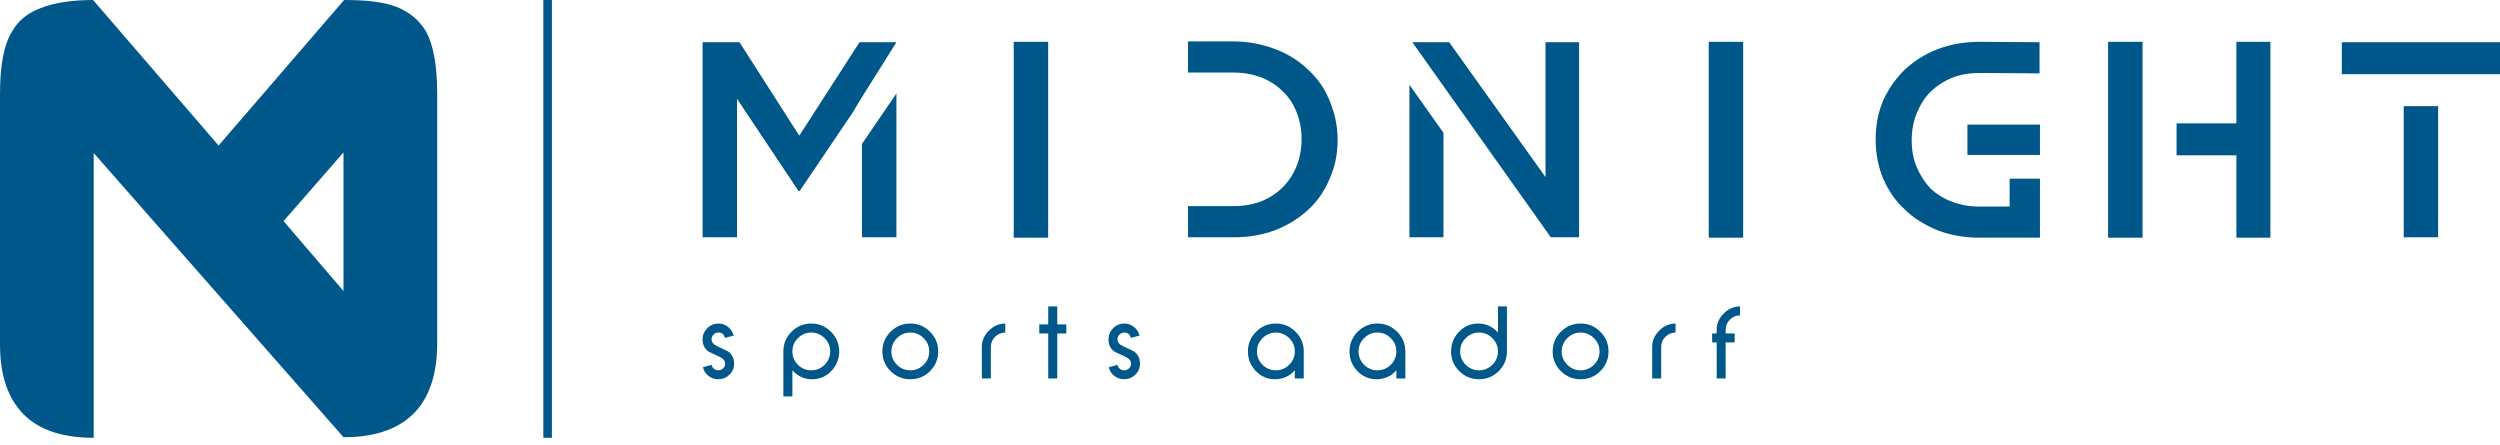
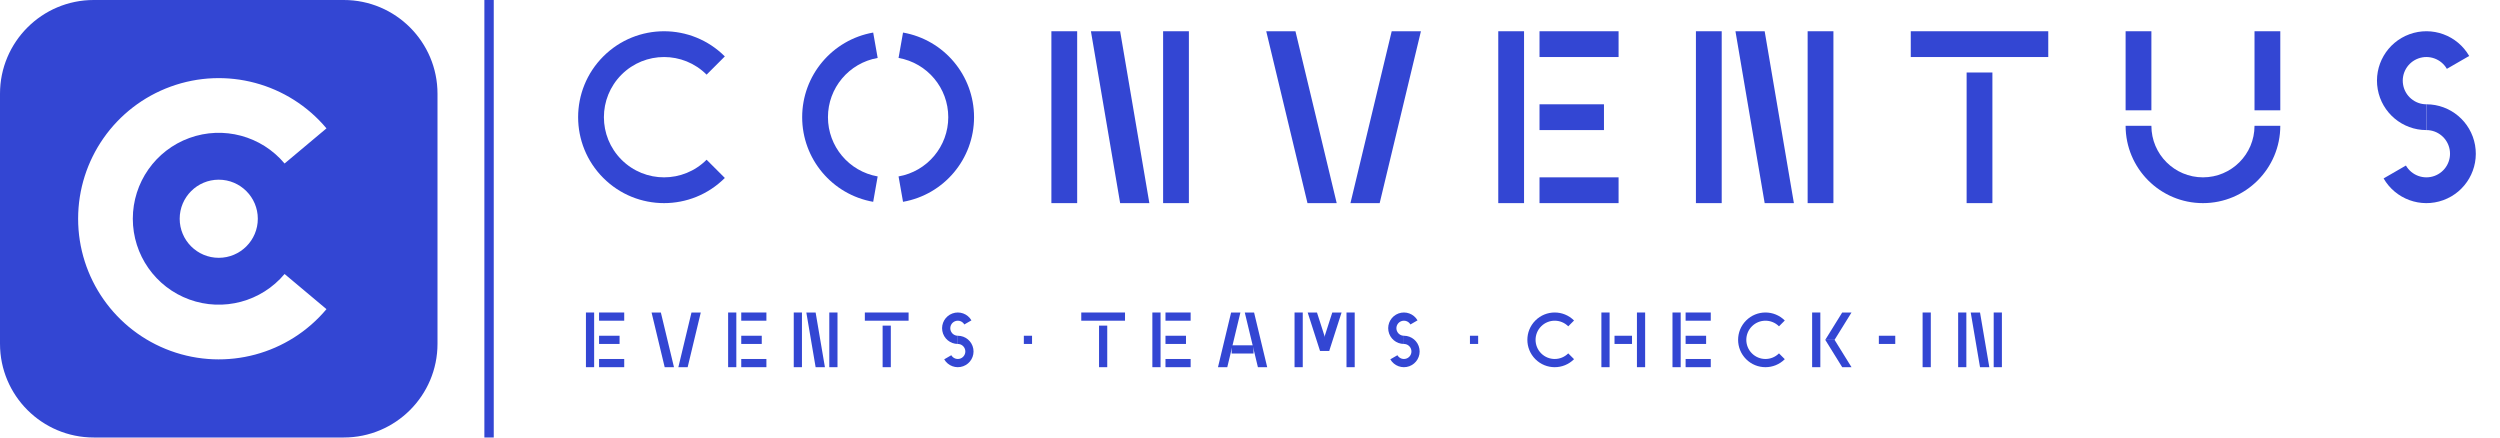
- <svg xmlns="http://www.w3.org/2000/svg" viewBox="0 0 315 56">
-   <path fill="#00578a" d="M92.496 45.824C92.496 46.371 92.301 46.832 91.906 47.215C91.512 47.594 91.043 47.785 90.5 47.785C90.039 47.785 89.629 47.645 89.266 47.359C88.898 47.07 88.664 46.707 88.566 46.27L89.656 45.969C89.676 46.074 89.711 46.164 89.762 46.25C89.816 46.332 89.883 46.406 89.957 46.465C90.031 46.527 90.117 46.574 90.211 46.609C90.301 46.645 90.398 46.66 90.5 46.66C90.742 46.66 90.945 46.578 91.113 46.414C91.285 46.25 91.371 46.055 91.371 45.824C91.371 45.461 91.125 45.164 90.633 44.941C90.203 44.738 89.875 44.586 89.648 44.48C89.418 44.375 89.293 44.312 89.266 44.293C88.773 43.945 88.527 43.434 88.527 42.758C88.527 42.215 88.723 41.746 89.113 41.355C89.508 40.961 89.977 40.766 90.523 40.766C90.969 40.766 91.375 40.906 91.738 41.195C92.102 41.48 92.336 41.844 92.438 42.285L91.34 42.578C91.238 42.125 90.965 41.902 90.523 41.902C90.293 41.902 90.086 41.984 89.91 42.152C89.742 42.32 89.656 42.523 89.656 42.758C89.656 43.117 89.902 43.41 90.395 43.637C90.82 43.836 91.148 43.988 91.371 44.098C91.598 44.207 91.727 44.273 91.758 44.293C92.25 44.648 92.496 45.16 92.496 45.824ZM92.496 45.824" />
-   <path fill="#00578a" d="M104.602 44.281C104.602 43.629 104.367 43.07 103.898 42.605C103.43 42.137 102.875 41.902 102.223 41.902C101.57 41.902 101.008 42.137 100.539 42.605C100.074 43.07 99.84 43.629 99.84 44.281C99.84 44.934 100.074 45.492 100.539 45.965C101.008 46.43 101.57 46.66 102.223 46.66C102.875 46.66 103.43 46.43 103.898 45.965C104.367 45.492 104.602 44.934 104.602 44.281ZM105.738 44.281C105.738 45.234 105.406 46.059 104.742 46.75C104.082 47.441 103.277 47.785 102.336 47.785C101.34 47.785 100.512 47.41 99.84 46.66L99.84 49.945L98.703 49.945L98.703 44.281C98.703 43.316 99.047 42.488 99.734 41.801C100.426 41.109 101.254 40.766 102.223 40.766C103.184 40.766 104.012 41.109 104.703 41.801C105.395 42.488 105.738 43.316 105.738 44.281ZM105.738 44.281" />
-   <path fill="#00578a" d="M117.082 44.281C117.082 43.629 116.848 43.07 116.379 42.605C115.91 42.137 115.348 41.902 114.695 41.902C114.051 41.902 113.492 42.137 113.02 42.605C112.551 43.07 112.316 43.629 112.316 44.281C112.316 44.934 112.551 45.492 113.02 45.965C113.492 46.43 114.051 46.66 114.695 46.66C115.344 46.66 115.906 46.43 116.379 45.965C116.848 45.492 117.082 44.934 117.082 44.281ZM118.215 44.281C118.215 45.246 117.871 46.074 117.184 46.762C116.5 47.445 115.672 47.785 114.695 47.785C113.727 47.785 112.898 47.445 112.211 46.762C111.523 46.074 111.18 45.246 111.18 44.281C111.18 43.316 111.523 42.488 112.211 41.801C112.902 41.109 113.73 40.766 114.695 40.766C115.668 40.766 116.496 41.109 117.184 41.801C117.871 42.488 118.215 43.316 118.215 44.281ZM118.215 44.281" />
-   <path fill="#00578a" d="M126.664 41.902C126.164 41.902 125.734 42.078 125.383 42.434C125.027 42.789 124.848 43.215 124.848 43.715L124.848 47.688L123.711 47.688L123.711 43.715C123.711 42.938 124.008 42.25 124.605 41.656C125.199 41.062 125.883 40.766 126.664 40.766ZM126.664 41.902" />
-   <path fill="#00578a" d="M133.215 42.016L133.215 47.688L132.078 47.688L132.078 42.016L130.949 42.016L130.949 40.875L132.078 40.875L132.078 38.609L133.215 38.609L133.215 40.875L134.352 40.875L134.352 42.016ZM133.215 42.016" />
-   <path fill="#00578a" d="M143.637 45.824C143.637 46.371 143.441 46.832 143.047 47.215C142.652 47.594 142.184 47.785 141.645 47.785C141.184 47.785 140.77 47.645 140.406 47.359C140.039 47.07 139.805 46.707 139.707 46.27L140.801 45.969C140.816 46.074 140.852 46.164 140.906 46.25C140.957 46.332 141.023 46.406 141.098 46.465C141.172 46.527 141.258 46.574 141.352 46.609C141.445 46.645 141.543 46.66 141.645 46.66C141.883 46.66 142.086 46.578 142.254 46.414C142.43 46.25 142.516 46.055 142.516 45.824C142.516 45.461 142.27 45.164 141.777 44.941C141.348 44.738 141.016 44.586 140.789 44.48C140.562 44.375 140.434 44.312 140.406 44.293C139.914 43.945 139.668 43.434 139.668 42.758C139.668 42.215 139.863 41.746 140.254 41.355C140.648 40.961 141.117 40.766 141.664 40.766C142.109 40.766 142.516 40.906 142.879 41.195C143.242 41.48 143.477 41.844 143.578 42.285L142.48 42.578C142.379 42.125 142.105 41.902 141.664 41.902C141.434 41.902 141.23 41.984 141.051 42.152C140.883 42.32 140.801 42.523 140.801 42.758C140.801 43.117 141.043 43.41 141.535 43.637C141.961 43.836 142.289 43.988 142.516 44.098C142.742 44.207 142.867 44.273 142.898 44.293C143.391 44.648 143.637 45.16 143.637 45.824ZM143.637 45.824" />
-   <path fill="#00578a" d="M163.145 44.281C163.145 43.629 162.91 43.07 162.438 42.605C161.969 42.137 161.41 41.902 160.758 41.902C160.109 41.902 159.551 42.137 159.082 42.605C158.609 43.07 158.375 43.629 158.375 44.281C158.375 44.934 158.609 45.492 159.082 45.965C159.551 46.43 160.109 46.66 160.758 46.66C161.402 46.66 161.965 46.43 162.438 45.965C162.91 45.492 163.145 44.934 163.145 44.281ZM163.145 47.688L163.145 46.66C162.473 47.41 161.641 47.785 160.645 47.785C159.699 47.785 158.895 47.441 158.23 46.75C157.57 46.051 157.238 45.23 157.238 44.281C157.238 43.316 157.582 42.488 158.27 41.801C158.961 41.109 159.789 40.766 160.758 40.766C161.727 40.766 162.555 41.109 163.242 41.801C163.93 42.488 164.273 43.316 164.273 44.281L164.273 47.688ZM163.145 47.688" />
-   <path fill="#00578a" d="M175.941 44.281C175.941 43.629 175.707 43.07 175.238 42.605C174.77 42.137 174.207 41.902 173.555 41.902C172.91 41.902 172.352 42.137 171.879 42.605C171.41 43.07 171.176 43.629 171.176 44.281C171.176 44.934 171.41 45.492 171.879 45.965C172.352 46.43 172.91 46.66 173.555 46.66C174.203 46.66 174.766 46.43 175.238 45.965C175.707 45.492 175.941 44.934 175.941 44.281ZM175.941 47.688L175.941 46.66C175.273 47.41 174.441 47.785 173.441 47.785C172.5 47.785 171.695 47.441 171.027 46.75C170.367 46.051 170.039 45.23 170.039 44.281C170.039 43.316 170.383 42.488 171.07 41.801C171.762 41.109 172.59 40.766 173.555 40.766C174.527 40.766 175.355 41.109 176.043 41.801C176.73 42.488 177.074 43.316 177.074 44.281L177.074 47.688ZM175.941 47.688" />
-   <path fill="#00578a" d="M188.742 44.281C188.742 43.629 188.508 43.07 188.039 42.605C187.566 42.137 187.008 41.902 186.355 41.902C185.707 41.902 185.148 42.137 184.68 42.605C184.211 43.07 183.977 43.629 183.977 44.281C183.977 44.934 184.211 45.492 184.68 45.965C185.148 46.43 185.707 46.66 186.355 46.66C187.004 46.66 187.562 46.43 188.039 45.965C188.508 45.492 188.742 44.934 188.742 44.281ZM189.871 44.281C189.871 45.246 189.527 46.074 188.844 46.762C188.16 47.445 187.332 47.785 186.355 47.785C185.383 47.785 184.555 47.445 183.867 46.762C183.18 46.074 182.836 45.246 182.836 44.281C182.836 43.332 183.168 42.508 183.828 41.809C184.492 41.113 185.297 40.766 186.242 40.766C187.234 40.766 188.07 41.145 188.742 41.902L188.742 38.609L189.871 38.609ZM189.871 44.281" />
-   <path fill="#00578a" d="M201.543 44.281C201.543 43.629 201.309 43.07 200.836 42.605C200.367 42.137 199.805 41.902 199.156 41.902C198.508 41.902 197.949 42.137 197.48 42.605C197.008 43.07 196.773 43.629 196.773 44.281C196.773 44.934 197.008 45.492 197.48 45.965C197.949 46.43 198.508 46.66 199.156 46.66C199.801 46.66 200.363 46.43 200.836 45.965C201.309 45.492 201.543 44.934 201.543 44.281ZM202.672 44.281C202.672 45.246 202.328 46.074 201.641 46.762C200.957 47.445 200.129 47.785 199.156 47.785C198.184 47.785 197.355 47.445 196.668 46.762C195.98 46.074 195.637 45.246 195.637 44.281C195.637 43.316 195.98 42.488 196.668 41.801C197.359 41.109 198.188 40.766 199.156 40.766C200.125 40.766 200.953 41.109 201.641 41.801C202.328 42.488 202.672 43.316 202.672 44.281ZM202.672 44.281" />
-   <path fill="#00578a" d="M211.121 41.902C210.621 41.902 210.195 42.078 209.84 42.434C209.484 42.789 209.309 43.215 209.309 43.715L209.309 47.688L208.172 47.688L208.172 43.715C208.172 42.938 208.469 42.25 209.062 41.656C209.656 41.062 210.344 40.766 211.121 40.766ZM211.121 41.902" />
-   <path fill="#00578a" d="M219.246 39.738C218.75 39.738 218.324 39.918 217.965 40.277C217.609 40.633 217.434 41.059 217.434 41.555L217.434 42.016L218.57 42.016L218.57 43.145L217.434 43.145L217.434 47.688L216.301 47.688L216.301 43.145L215.73 43.145L215.73 42.016L216.301 42.016L216.301 41.555C216.301 40.777 216.598 40.094 217.191 39.5C217.785 38.906 218.473 38.609 219.246 38.609ZM219.246 39.738" />
-   <path fill="#00578a" d="M108.613 29.898L108.613 18.125L112.949 11.777L112.949 29.898ZM112.949 5.32C109.367 11 107.562 13.91 107.527 14.047L100.762 24.062L100.609 24.062L92.863 12.445L92.863 29.898L88.527 29.898L88.527 5.32L93.172 5.32L100.711 17.094L108.301 5.32ZM112.949 5.32" />
-   <path fill="#00578a" d="M132.07 15.543L132.07 29.949L127.73 29.949L127.73 5.27L132.07 5.27ZM132.07 15.543" />
-   <path fill="#00578a" d="M167.559 22.465C168.211 21.02 168.539 19.398 168.539 17.609C168.539 15.957 168.211 14.34 167.559 12.758C166.938 11.207 166.043 9.898 164.871 8.832C163.668 7.664 162.273 6.785 160.691 6.199C159.004 5.547 157.25 5.219 155.426 5.219L149.691 5.219L149.691 9.141L155.371 9.141C156.645 9.141 157.832 9.348 158.934 9.762C160.035 10.211 160.93 10.793 161.621 11.516C162.379 12.207 162.961 13.082 163.375 14.152C163.789 15.184 163.996 16.301 163.996 17.508C163.996 18.746 163.789 19.883 163.375 20.914C162.961 21.945 162.379 22.844 161.621 23.598C160.863 24.355 159.969 24.941 158.934 25.355C157.867 25.77 156.68 25.973 155.371 25.973L149.691 25.973L149.691 29.898L155.426 29.898C157.387 29.898 159.16 29.59 160.742 28.969C162.324 28.348 163.703 27.488 164.871 26.387C166.008 25.355 166.902 24.047 167.559 22.465ZM167.559 22.465" />
-   <path fill="#00578a" d="M177.59 29.898L177.59 10.691L181.875 16.73L181.875 29.898ZM194.734 5.32L198.965 5.32L198.965 29.898L195.402 29.898L177.953 5.32L182.598 5.32L194.734 22.309ZM194.734 5.32" />
-   <path fill="#00578a" d="M219.637 15.543L219.637 29.949L215.301 29.949L215.301 5.27L219.637 5.27ZM219.637 15.543" />
-   <path fill="#00578a" d="M247.895 19.52L247.895 15.699L257.035 15.699L257.035 19.52ZM257.035 22.516L257.035 29.949L249.445 29.949C247.551 29.949 245.777 29.641 244.129 29.02C242.406 28.297 241.027 27.418 239.996 26.387C238.859 25.355 237.949 24.047 237.262 22.465C236.641 20.949 236.332 19.312 236.332 17.559C236.332 15.805 236.641 14.184 237.262 12.703C237.949 11.191 238.859 9.883 239.996 8.781C241.168 7.68 242.543 6.82 244.129 6.199C245.746 5.578 247.516 5.27 249.445 5.27L256.984 5.32L256.984 9.246L249.445 9.195C248.137 9.195 246.965 9.402 245.934 9.812C244.867 10.262 243.953 10.863 243.199 11.621C242.508 12.309 241.941 13.203 241.492 14.305C241.082 15.34 240.875 16.457 240.875 17.66C240.875 18.934 241.082 20.055 241.492 21.02C241.906 22.016 242.477 22.91 243.199 23.703C243.988 24.461 244.902 25.027 245.934 25.406C246.965 25.82 248.137 26.027 249.445 26.027L253.215 26.027L253.215 22.516ZM257.035 22.516" />
-   <path fill="#00578a" d="M269.961 15.543L269.961 29.949L265.621 29.949L265.621 5.27L269.961 5.27ZM281.785 5.27L286.07 5.27L286.07 29.949L281.785 29.949L281.785 19.57L274.246 19.57L274.246 15.543L281.785 15.543ZM281.785 5.27" />
-   <path fill="#00578a" d="M307.203 9.348L295.07 9.348L295.07 5.32L315 5.32L315 9.348ZM302.867 13.375L302.867 29.898L307.203 29.898L307.203 13.375ZM302.867 13.375" />
-   <path fill="#00578a" d="M43.359 0C46.113 0 48.32 0.234 49.973 0.867C51.547 1.496 52.805 2.52 53.668 3.934C54.613 5.668 55.086 8.262 55.086 11.805L55.086 43.281C55.086 46.902 54.223 49.656 52.566 51.625C50.602 53.906 47.531 55.086 43.359 55.086L43.281 55.086L11.805 19.281L11.805 55.164C7.555 55.164 4.406 53.984 2.52 51.703C0.785 49.656 0 46.902 0 43.359L0 11.883C0 8.262 0.473 5.668 1.496 4.012C2.281 2.598 3.461 1.652 5.113 1.023C6.688 0.395 8.891 0 11.727 0L27.543 18.336ZM43.281 19.203L35.727 27.859L43.281 36.672ZM43.281 19.203" />
-   <path fill="#00578a" d="M68.461 0L69.539 0L69.539 55.164L68.461 55.164Z" />
+ <svg xmlns="http://www.w3.org/2000/svg" viewBox="0 0 320 56">
+   <path fill="#3346d3" fill-rule="evenodd" d="M12 0L44 0C50.627 0 56 5.373 56 12L56 44C56 50.627 50.627 56 44 56L12 56C5.373 56 0 50.627 0 44L0 12C0 5.373 5.373 0 12 0ZM41.789 39.57C36.925 45.367 28.954 47.503 21.844 44.914C14.733 42.326 10 35.567 10 28C10 20.433 14.733 13.674 21.844 11.086C28.954 8.497 36.925 10.633 41.789 16.43L36.426 20.929C33.454 17.387 28.583 16.082 24.238 17.663C19.892 19.245 17 23.376 17 28C17 32.624 19.892 36.755 24.238 38.337C28.583 39.918 33.454 38.613 36.426 35.071ZM33 28C33 30.761 30.761 33 28 33C25.239 33 23 30.761 23 28C23 25.239 25.239 23 28 23C30.761 23 33 25.239 33 28Z" />
+   <path fill="#3346d3" d="M62 0L63.2 0L63.2 56L62 56Z" />
+   <path fill="#3346d3" d="M92.778 22.778C88.482 27.074 81.518 27.074 77.222 22.778C72.926 18.482 72.926 11.518 77.222 7.222C81.518 2.926 88.482 2.926 92.778 7.222L90.445 9.555C87.438 6.548 82.562 6.548 79.555 9.555C76.548 12.562 76.548 17.438 79.555 20.445C82.562 23.452 87.438 23.452 90.445 20.445Z" />
+   <path fill="#3346d3" d="M115.588 4.167C120.845 5.094 124.678 9.662 124.678 15C124.678 20.338 120.845 24.906 115.588 25.833L115.015 22.583C118.695 21.934 121.378 18.737 121.378 15C121.378 11.263 118.695 8.066 115.015 7.417Z" />
+   <path fill="#3346d3" d="M111.768 25.833C106.511 24.906 102.678 20.338 102.678 15C102.678 9.662 106.511 5.094 111.768 4.167L112.341 7.417C108.661 8.066 105.978 11.263 105.978 15C105.978 18.737 108.661 21.934 112.341 22.583Z" />
+   <path fill="#3346d3" d="M134.578 4L137.878 4L137.878 26L134.578 26Z" />
+   <path fill="#3346d3" d="M148.878 4L152.178 4L152.178 26L148.878 26Z" />
+   <path fill="#3346d3" d="M139.638 4L143.378 4L147.118 26L143.378 26Z" />
+   <path fill="#3346d3" d="M162.078 4L165.818 4L171.098 26L167.358 26Z" />
+   <path fill="#3346d3" d="M178.138 4L181.878 4L176.598 26L172.858 26Z" />
+   <path fill="#3346d3" d="M191.778 4L195.078 4L195.078 26L191.778 26Z" />
+   <path fill="#3346d3" d="M197.058 4L207.178 4L207.178 7.3L197.058 7.3Z" />
+   <path fill="#3346d3" d="M197.058 13.35L205.308 13.35L205.308 16.65L197.058 16.65Z" />
+   <path fill="#3346d3" d="M197.058 22.7L207.178 22.7L207.178 26L197.058 26Z" />
+   <path fill="#3346d3" d="M217.078 4L220.378 4L220.378 26L217.078 26Z" />
+   <path fill="#3346d3" d="M231.378 4L234.678 4L234.678 26L231.378 26Z" />
+   <path fill="#3346d3" d="M222.138 4L225.878 4L229.618 26L225.878 26Z" />
+   <path fill="#3346d3" d="M244.578 4L262.178 4L262.178 7.3L244.578 7.3Z" />
+   <path fill="#3346d3" d="M251.728 9.28L255.028 9.28L255.028 26L251.728 26Z" />
+   <path fill="#3346d3" d="M272.078 4L275.378 4L275.378 14.12L272.078 14.12Z" />
+   <path fill="#3346d3" d="M288.578 4L291.878 4L291.878 14.12L288.578 14.12Z" />
+   <path fill="#3346d3" d="M291.878 16.1C291.878 21.568 287.446 26 281.978 26C276.511 26 272.078 21.568 272.078 16.1L275.378 16.1C275.378 19.745 278.333 22.7 281.978 22.7C285.623 22.7 288.578 19.745 288.578 16.1Z" />
+   <path fill="#3346d3" d="M310.578 16.65C307.509 16.65 304.882 14.446 304.349 11.423C303.816 8.4 305.531 5.431 308.415 4.381C311.299 3.332 314.521 4.504 316.056 7.163L313.198 8.812C312.464 7.541 310.923 6.98 309.544 7.482C308.164 7.985 307.344 9.405 307.599 10.85C307.854 12.296 309.11 13.35 310.578 13.35Z" />
+   <path fill="#3346d3" d="M310.578 13.35C313.648 13.35 316.274 15.554 316.807 18.577C317.34 21.6 315.626 24.569 312.741 25.619C309.857 26.668 306.635 25.496 305.101 22.838L307.958 21.188C308.692 22.459 310.233 23.02 311.613 22.518C312.992 22.015 313.812 20.595 313.557 19.15C313.302 17.704 312.046 16.65 310.578 16.65Z" />
+   <path fill="#3346d3" d="M75 40L76.05 40L76.05 47L75 47Z" />
+   <path fill="#3346d3" d="M76.68 40L79.9 40L79.9 41.05L76.68 41.05Z" />
+   <path fill="#3346d3" d="M76.68 42.975L79.305 42.975L79.305 44.025L76.68 44.025Z" />
+   <path fill="#3346d3" d="M76.68 45.95L79.9 45.95L79.9 47L76.68 47Z" />
+   <path fill="#3346d3" d="M83.4 40L84.59 40L86.27 47L85.08 47Z" />
+   <path fill="#3346d3" d="M88.51 40L89.7 40L88.02 47L86.83 47Z" />
+   <path fill="#3346d3" d="M93.2 40L94.25 40L94.25 47L93.2 47Z" />
+   <path fill="#3346d3" d="M94.88 40L98.1 40L98.1 41.05L94.88 41.05Z" />
+   <path fill="#3346d3" d="M94.88 42.975L97.505 42.975L97.505 44.025L94.88 44.025Z" />
+   <path fill="#3346d3" d="M94.88 45.95L98.1 45.95L98.1 47L94.88 47Z" />
+   <path fill="#3346d3" d="M101.6 40L102.65 40L102.65 47L101.6 47Z" />
+   <path fill="#3346d3" d="M106.15 40L107.2 40L107.2 47L106.15 47Z" />
+   <path fill="#3346d3" d="M103.21 40L104.4 40L105.59 47L104.4 47Z" />
+   <path fill="#3346d3" d="M110.7 40L116.3 40L116.3 41.05L110.7 41.05Z" />
+   <path fill="#3346d3" d="M112.975 41.68L114.025 41.68L114.025 47L112.975 47Z" />
+   <path fill="#3346d3" d="M122.6 44.025C121.623 44.025 120.788 43.324 120.618 42.362C120.448 41.4 120.994 40.455 121.912 40.121C122.829 39.787 123.855 40.16 124.343 41.006L123.434 41.531C123.2 41.127 122.71 40.948 122.271 41.108C121.832 41.268 121.571 41.72 121.652 42.18C121.733 42.64 122.133 42.975 122.6 42.975Z" />
+   <path fill="#3346d3" d="M122.6 42.975C123.577 42.975 124.412 43.676 124.582 44.638C124.752 45.6 124.206 46.545 123.288 46.879C122.371 47.213 121.345 46.84 120.857 45.994L121.766 45.469C122 45.873 122.49 46.052 122.929 45.892C123.368 45.732 123.629 45.28 123.548 44.82C123.467 44.36 123.067 44.025 122.6 44.025Z" />
+   <path fill="#3346d3" d="M131.052 42.975L132.102 42.975L132.102 44.025L131.052 44.025Z" />
+   <path fill="#3346d3" d="M138.402 40L144.002 40L144.002 41.05L138.402 41.05Z" />
+   <path fill="#3346d3" d="M140.677 41.68L141.727 41.68L141.727 47L140.677 47Z" />
+   <path fill="#3346d3" d="M147.502 40L148.552 40L148.552 47L147.502 47Z" />
+   <path fill="#3346d3" d="M149.182 40L152.402 40L152.402 41.05L149.182 41.05Z" />
+   <path fill="#3346d3" d="M149.182 42.975L151.807 42.975L151.807 44.025L149.182 44.025Z" />
+   <path fill="#3346d3" d="M149.182 45.95L152.402 45.95L152.402 47L149.182 47Z" />
+   <path fill="#3346d3" d="M157.582 40L158.772 40L157.092 47L155.902 47Z" />
+   <path fill="#3346d3" d="M159.332 40L160.522 40L162.202 47L161.012 47Z" />
+   <path fill="#3346d3" d="M157.652 44.2L160.452 44.2L160.452 45.25L157.652 45.25Z" />
+   <path fill="#3346d3" d="M165.702 40L166.752 40L166.752 47L165.702 47Z" />
+   <path fill="#3346d3" d="M172.352 40L173.402 40L173.402 47L172.352 47Z" />
+   <path fill="#3346d3" d="M167.382 40L168.572 40L170.147 44.9L168.957 44.9Z" />
+   <path fill="#3346d3" d="M170.532 40L171.722 40L170.147 44.9L168.957 44.9Z" />
+   <path fill="#3346d3" d="M179.702 44.025C178.725 44.025 177.889 43.324 177.72 42.362C177.55 41.4 178.095 40.455 179.013 40.121C179.931 39.787 180.956 40.16 181.444 41.006L180.535 41.531C180.302 41.127 179.811 40.948 179.372 41.108C178.933 41.268 178.673 41.72 178.754 42.18C178.835 42.64 179.234 42.975 179.702 42.975Z" />
+   <path fill="#3346d3" d="M179.702 42.975C180.678 42.975 181.514 43.676 181.683 44.638C181.853 45.6 181.308 46.545 180.39 46.879C179.472 47.213 178.447 46.84 177.959 45.994L178.868 45.469C179.102 45.873 179.592 46.052 180.031 45.892C180.47 45.732 180.731 45.28 180.649 44.82C180.568 44.36 180.169 44.025 179.702 44.025Z" />
+   <path fill="#3346d3" d="M188.153 42.975L189.203 42.975L189.203 44.025L188.153 44.025Z" />
+   <path fill="#3346d3" d="M201.478 45.975C200.111 47.342 197.895 47.342 196.528 45.975C195.161 44.608 195.161 42.392 196.528 41.025C197.895 39.658 200.111 39.658 201.478 41.025L200.735 41.768C199.779 40.811 198.227 40.811 197.271 41.768C196.314 42.724 196.314 44.276 197.271 45.232C198.227 46.189 199.779 46.189 200.735 45.232Z" />
+   <path fill="#3346d3" d="M204.978 40L206.028 40L206.028 47L204.978 47Z" />
+   <path fill="#3346d3" d="M209.528 40L210.578 40L210.578 47L209.528 47Z" />
+   <path fill="#3346d3" d="M206.658 42.975L208.898 42.975L208.898 44.025L206.658 44.025Z" />
+   <path fill="#3346d3" d="M214.078 40L215.128 40L215.128 47L214.078 47Z" />
+   <path fill="#3346d3" d="M215.758 40L218.978 40L218.978 41.05L215.758 41.05Z" />
+   <path fill="#3346d3" d="M215.758 42.975L218.383 42.975L218.383 44.025L215.758 44.025Z" />
+   <path fill="#3346d3" d="M215.758 45.95L218.978 45.95L218.978 47L215.758 47Z" />
+   <path fill="#3346d3" d="M228.453 45.975C227.086 47.342 224.87 47.342 223.503 45.975C222.136 44.608 222.136 42.392 223.503 41.025C224.87 39.658 227.086 39.658 228.453 41.025L227.71 41.768C226.754 40.811 225.202 40.811 224.246 41.768C223.289 42.724 223.289 44.276 224.246 45.232C225.202 46.189 226.754 46.189 227.71 45.232Z" />
+   <path fill="#3346d3" d="M231.953 40L233.003 40L233.003 47L231.953 47Z" />
+   <path fill="#3346d3" d="M235.803 40L236.993 40L234.823 43.5L233.633 43.5Z" />
+   <path fill="#3346d3" d="M233.633 43.5L234.823 43.5L236.993 47L235.803 47Z" />
+   <path fill="#3346d3" d="M240.493 42.975L242.593 42.975L242.593 44.025L240.493 44.025Z" />
+   <path fill="#3346d3" d="M246.093 40L247.143 40L247.143 47L246.093 47Z" />
+   <path fill="#3346d3" d="M250.643 40L251.693 40L251.693 47L250.643 47Z" />
+   <path fill="#3346d3" d="M255.193 40L256.243 40L256.243 47L255.193 47Z" />
+   <path fill="#3346d3" d="M252.253 40L253.443 40L254.633 47L253.443 47Z" />
</svg>
